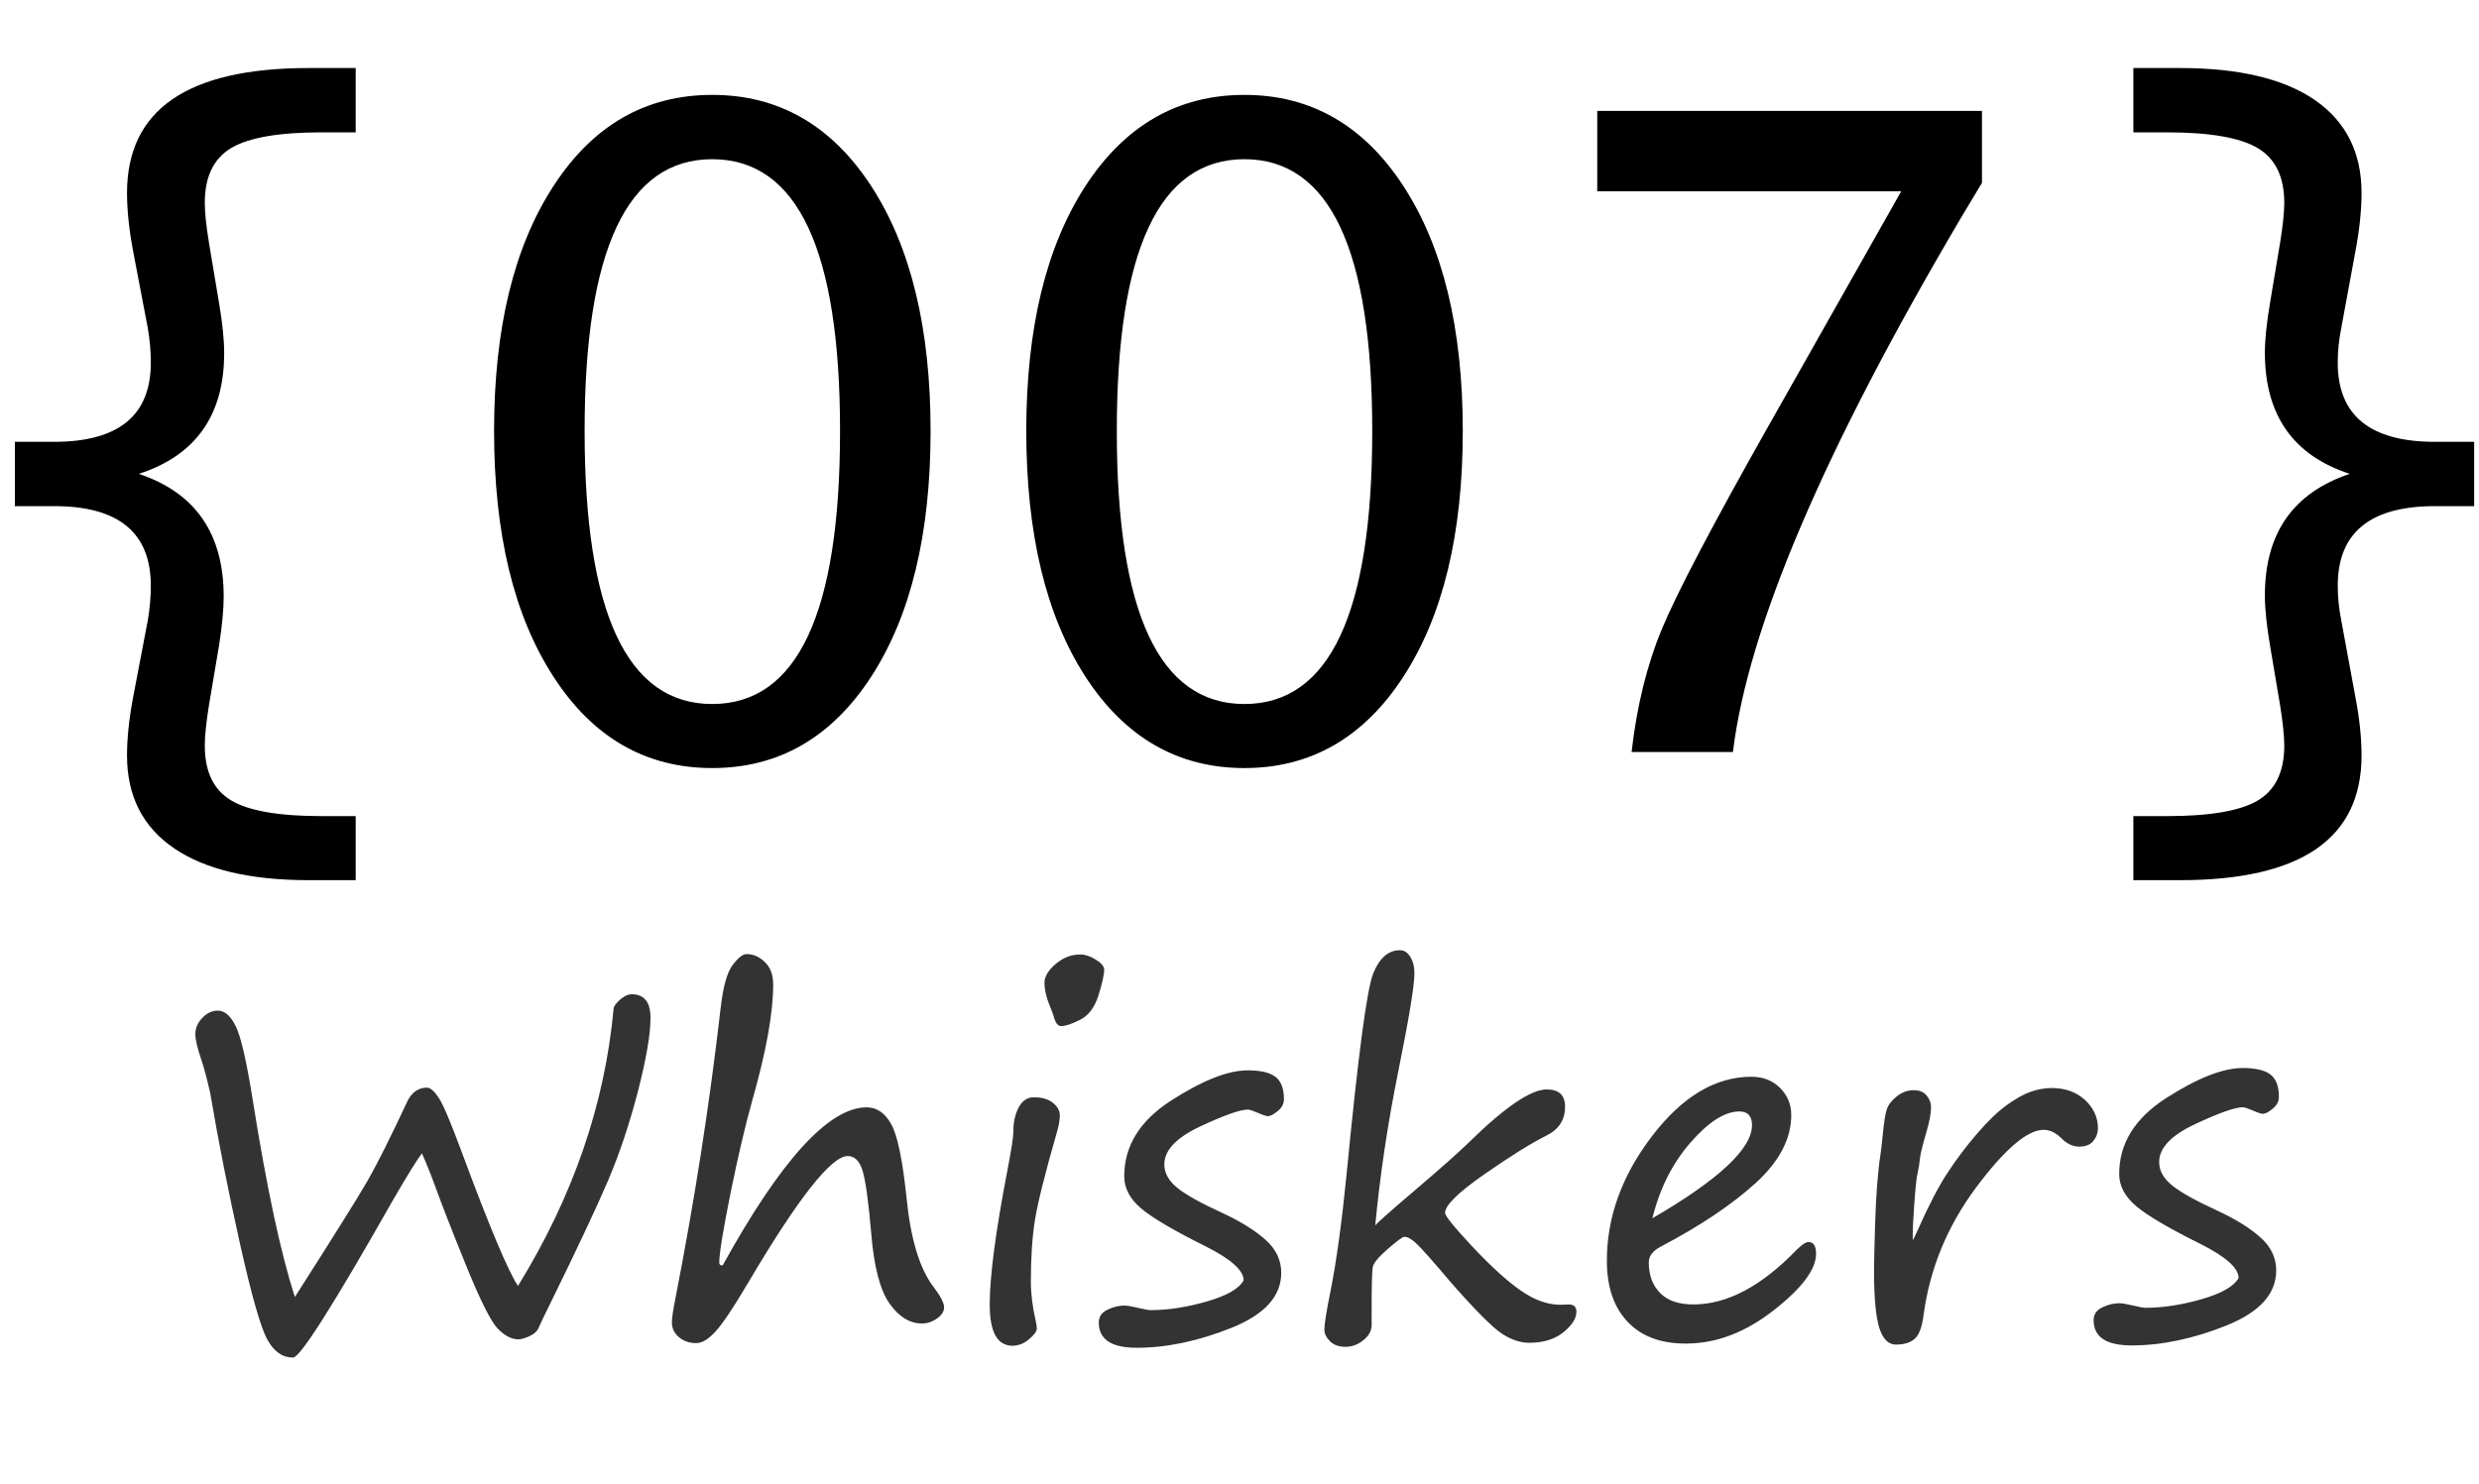
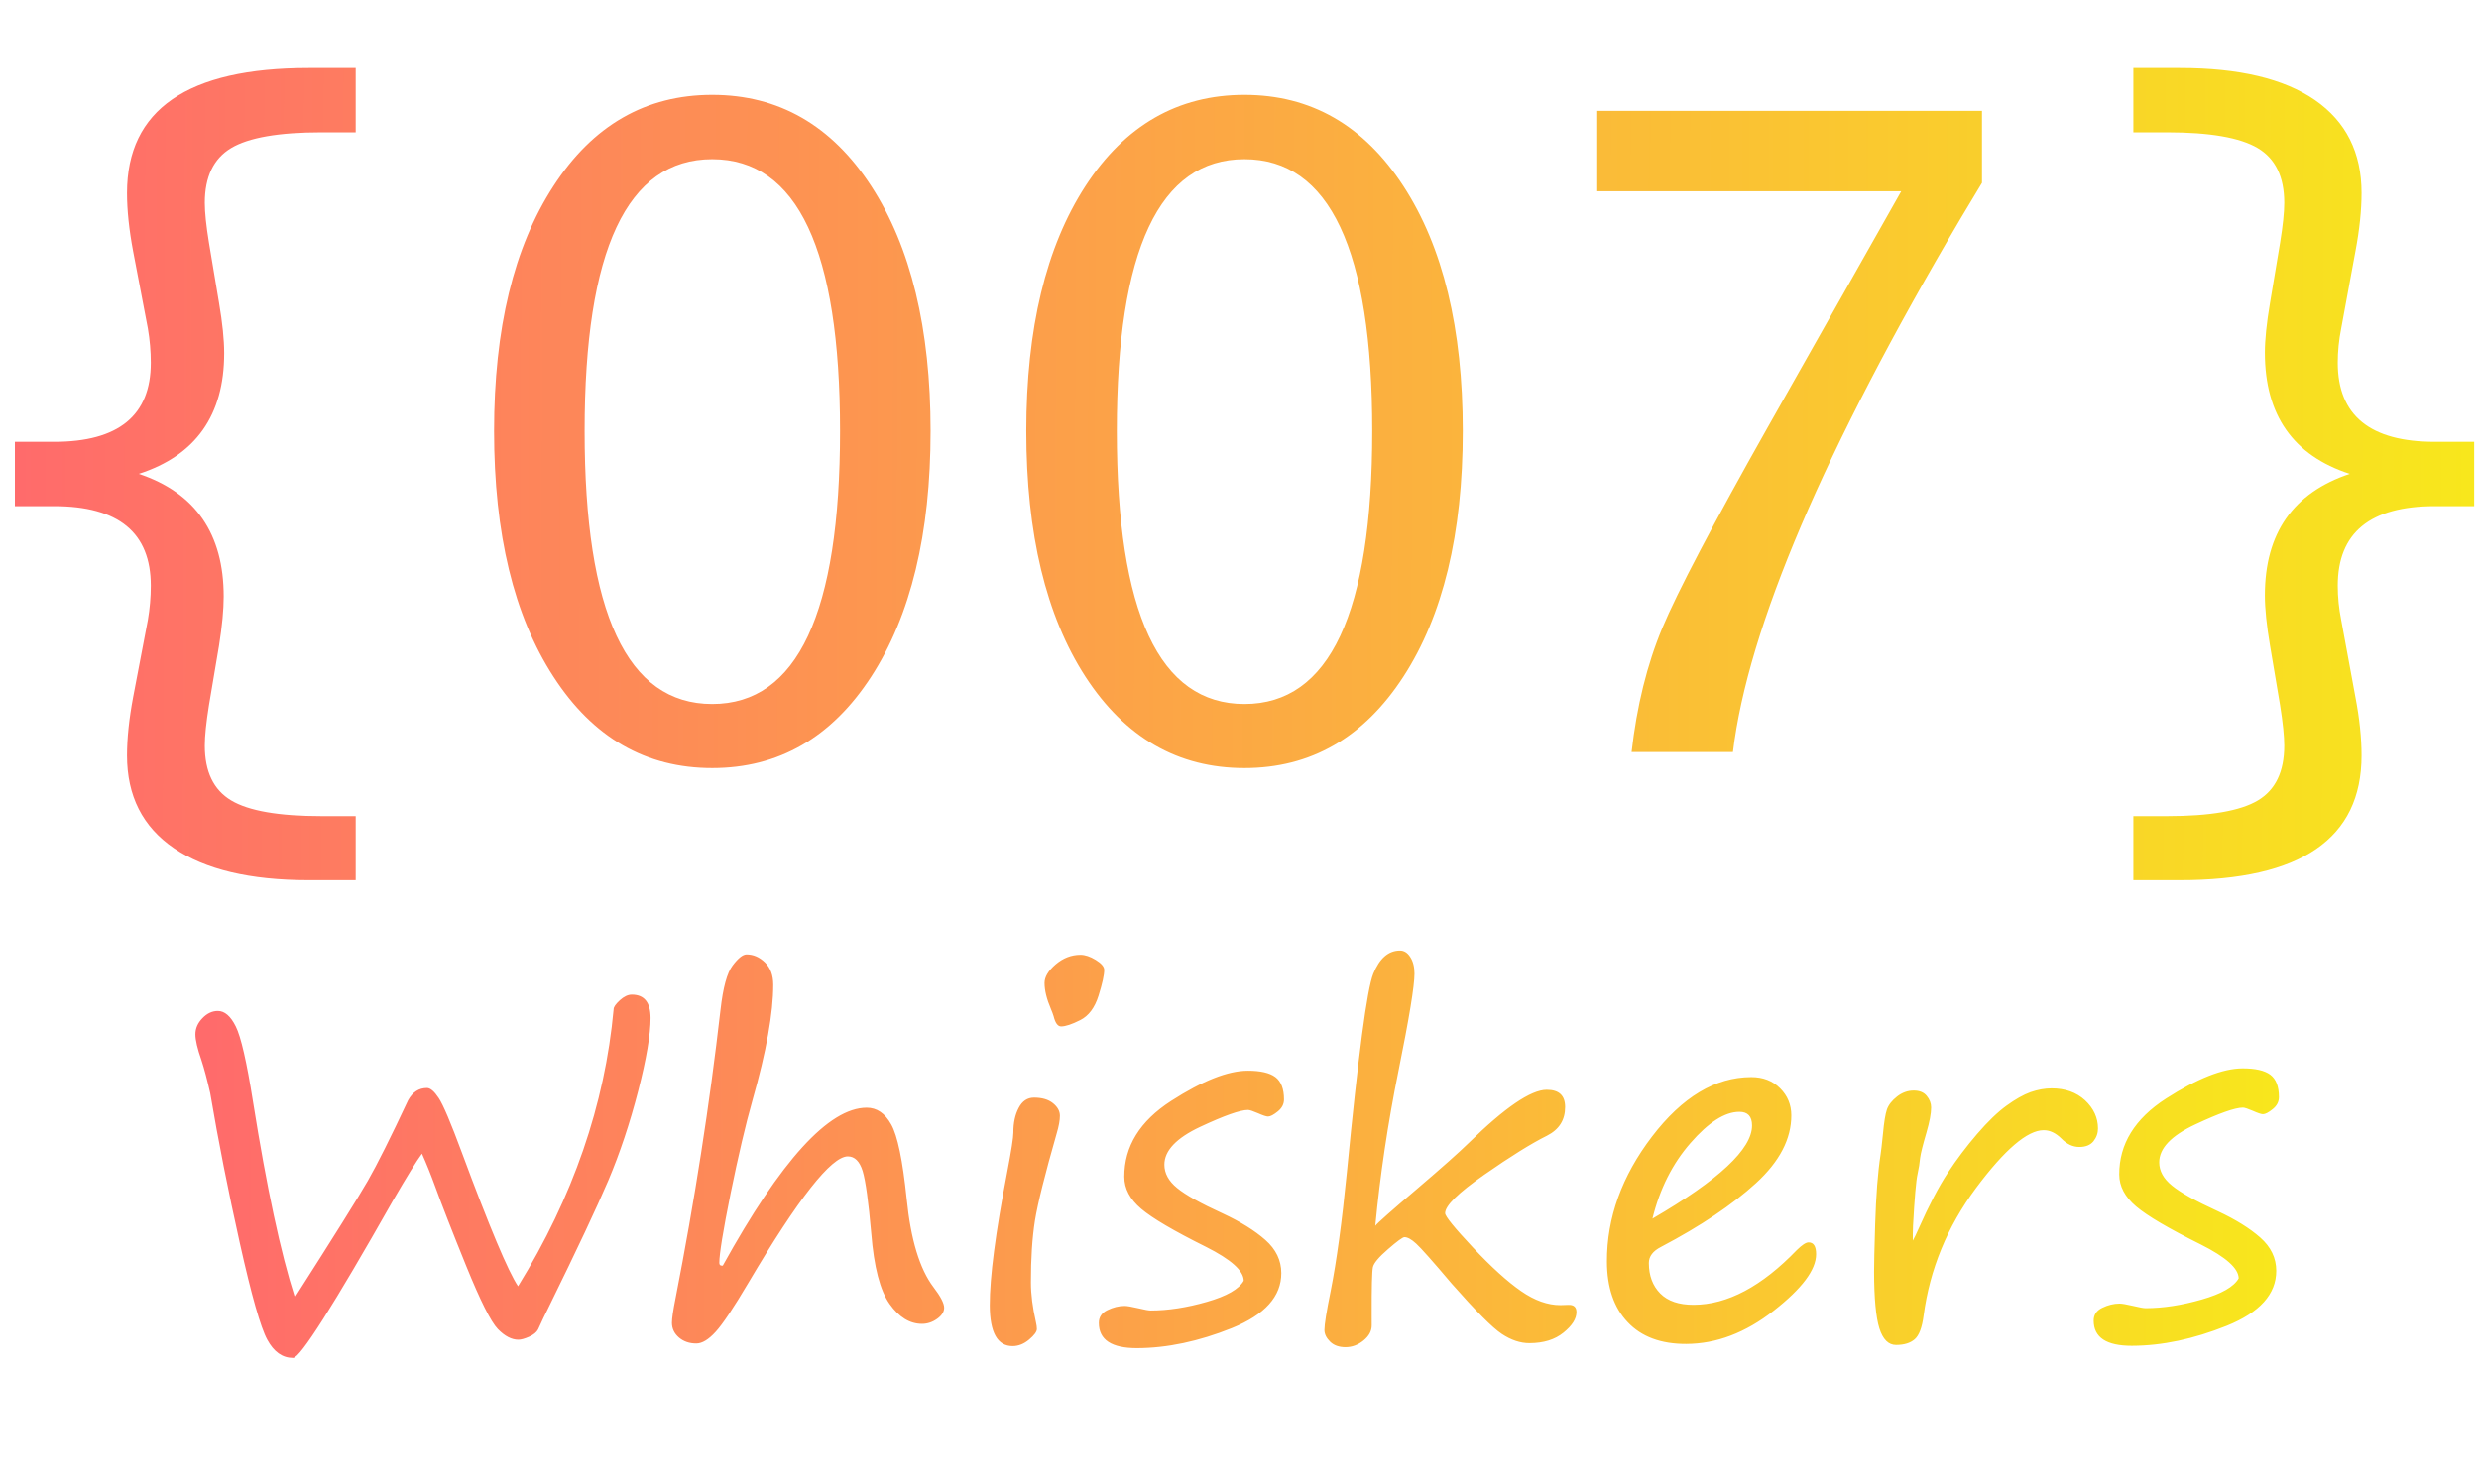
<svg xmlns="http://www.w3.org/2000/svg" version="1.1" width="269" height="161" viewBox="0 0 269 161">
-   <defs />
+   <defs>
+     <linearGradient id="gradient-1" />
+     <linearGradient id="gradient-2" />
+     <linearGradient gradientUnits="userSpaceOnUse" x1="-0.002" y1="-30.482" x2="-0.002" y2="5.494" id="gradient-0" gradientTransform="matrix(0.003669, -0.995505, 2.781376, 0.010167, 34.70084, -13.27108)">
+       <stop offset="0" style="stop-color: rgb(255, 107, 107);" />
+       <stop offset="1" style="stop-color: rgb(248, 231, 28);" />
+     </linearGradient>
+     <linearGradient gradientUnits="userSpaceOnUse" x1="232.908" y1="72.702" x2="232.908" y2="143.154" id="gradient-3" gradientTransform="matrix(-0.000669, 1.025552, -2.470947, -0.001702, 501.4043, -126.4218)">
+       <stop offset="0" style="stop-color: rgb(248, 231, 28);" />
+       <stop offset="1" style="stop-color: rgb(255, 107, 107);" />
+     </linearGradient>
+   </defs>
  <g transform="matrix(2.662494, 0, 0, 2.674499, 135.0588, 87.29878)" style="">
-     <path d="M -36.23 -29.88 L -36.23 -27.27 L -37.62 -27.27 Q -40.24 -27.27 -41.31 -26.63 Q -42.38 -25.99 -42.38 -24.41 Q -42.38 -23.83 -42.21 -22.79 L -41.8 -20.35 Q -41.59 -19.12 -41.59 -18.31 Q -41.59 -14.53 -45.07 -13.41 Q -41.61 -12.26 -41.61 -8.43 Q -41.61 -7.64 -41.8 -6.44 L -42.21 -4.02 Q -42.38 -2.96 -42.38 -2.38 Q -42.38 -0.8 -41.31 -0.16 Q -40.24 0.48 -37.62 0.48 L -36.23 0.48 L -36.23 3.08 L -38.15 3.08 Q -41.73 3.08 -43.64 1.78 Q -45.55 0.48 -45.55 -1.98 Q -45.55 -3.03 -45.3 -4.35 L -44.7 -7.48 Q -44.58 -8.18 -44.58 -8.87 Q -44.58 -12.1 -48.52 -12.1 L -50.12 -12.1 L -50.12 -14.71 L -48.52 -14.71 Q -44.58 -14.71 -44.58 -17.92 Q -44.58 -18.61 -44.7 -19.31 L -45.3 -22.44 Q -45.55 -23.76 -45.55 -24.81 Q -45.55 -29.88 -38.15 -29.88 Z M -21.7 -1.47 Q -25.76 -1.47 -28.17 -5.18 Q -30.59 -8.89 -30.59 -15.15 Q -30.59 -21.39 -28.17 -25.09 Q -25.76 -28.79 -21.7 -28.79 Q -17.64 -28.79 -15.22 -25.09 Q -12.8 -21.39 -12.8 -15.15 Q -12.8 -8.89 -15.22 -5.18 Q -17.64 -1.47 -21.7 -1.47 Z M -21.7 -4.07 Q -16.49 -4.07 -16.49 -15.15 Q -16.49 -26.18 -21.7 -26.18 Q -26.9 -26.18 -26.9 -15.15 Q -26.9 -4.07 -21.7 -4.07 Z M -0.01 -1.47 Q -4.07 -1.47 -6.49 -5.18 Q -8.9 -8.89 -8.9 -15.15 Q -8.9 -21.39 -6.49 -25.09 Q -4.07 -28.79 -0.01 -28.79 Q 4.05 -28.79 6.47 -25.09 Q 8.89 -21.39 8.89 -15.15 Q 8.89 -8.89 6.47 -5.18 Q 4.05 -1.47 -0.01 -1.47 Z M -0.01 -4.07 Q 5.2 -4.07 5.2 -15.15 Q 5.2 -26.18 -0.01 -26.18 Q -5.21 -26.18 -5.21 -15.15 Q -5.21 -4.07 -0.01 -4.07 Z M 15.77 -2.12 Q 16.09 -4.93 17.02 -7.15 Q 17.95 -9.36 21.33 -15.32 L 26.76 -24.88 L 14.37 -24.88 L 14.37 -28.14 L 30.05 -28.14 L 30.05 -25.22 L 29.2 -23.81 Q 20.82 -9.68 19.9 -2.12 Z M 36.22 3.08 L 36.22 0.48 L 37.59 0.48 Q 40.23 0.48 41.3 -0.16 Q 42.37 -0.8 42.37 -2.38 Q 42.37 -2.96 42.2 -4.02 L 41.79 -6.44 Q 41.58 -7.67 41.58 -8.48 Q 41.58 -12.26 45.04 -13.41 Q 41.58 -14.53 41.58 -18.33 Q 41.58 -19.12 41.79 -20.35 L 42.2 -22.79 Q 42.37 -23.83 42.37 -24.41 Q 42.37 -25.99 41.29 -26.63 Q 40.21 -27.27 37.59 -27.27 L 36.22 -27.27 L 36.22 -29.88 L 38.12 -29.88 Q 41.72 -29.88 43.62 -28.58 Q 45.52 -27.27 45.52 -24.81 Q 45.52 -23.76 45.27 -22.44 L 44.69 -19.31 Q 44.55 -18.61 44.55 -17.92 Q 44.55 -14.71 48.51 -14.71 L 50.11 -14.71 L 50.11 -12.1 L 48.51 -12.1 Q 44.55 -12.1 44.55 -8.87 Q 44.55 -8.18 44.69 -7.48 L 45.27 -4.35 Q 45.52 -3.05 45.52 -1.98 Q 45.52 3.08 38.12 3.08 Z" style="text-wrap-mode: nowrap;" />
-     <path d="M 165.32 107.52 Q 164.65 108.43 162.85 111.6 Q 155.38 125.04 154.49 125.04 Q 153.15 125.04 152.33 123.47 Q 151.5 121.91 150.05 115.17 Q 148.6 108.43 147.6 102.28 Q 147.22 100.54 146.87 99.44 Q 146.37 97.96 146.37 97.23 Q 146.37 96.46 146.96 95.84 Q 147.54 95.22 148.25 95.22 Q 149.11 95.22 149.75 96.55 Q 150.4 97.88 151.18 103.01 Q 152.88 114.14 154.65 119.84 Q 159.58 111.97 160.78 109.84 Q 161.98 107.7 164.17 102.93 Q 164.74 101.88 165.75 101.88 Q 166.18 101.88 166.73 102.74 Q 167.29 103.6 168.67 107.46 Q 172.1 117.02 173.34 118.93 Q 180.27 107.46 181.4 95.14 Q 181.4 94.87 181.92 94.38 Q 182.44 93.9 182.92 93.9 Q 184.49 93.9 184.49 95.91 Q 184.49 98 183.44 102.17 Q 182.38 106.34 180.92 109.86 Q 179.45 113.37 175.98 120.57 Q 175.41 121.73 175.01 122.64 Q 174.82 123.01 174.25 123.27 Q 173.69 123.52 173.36 123.52 Q 172.51 123.52 171.64 122.6 Q 170.77 121.67 169 117.17 Q 167.23 112.66 166.44 110.4 Q 165.89 108.84 165.32 107.52 Z M 190.49 117.2 Q 197.82 103.66 202.57 103.66 Q 203.84 103.66 204.62 105.1 Q 205.41 106.53 205.9 111.48 Q 206.4 116.74 208.13 119.09 Q 209.02 120.29 209.02 120.86 Q 209.02 121.38 208.43 121.81 Q 207.84 122.24 207.17 122.24 Q 205.63 122.24 204.45 120.52 Q 203.26 118.79 202.93 114.46 Q 202.59 110.36 202.22 109.1 Q 201.84 107.84 200.98 107.84 Q 198.91 107.84 192.64 118.66 Q 190.77 121.89 189.88 122.88 Q 188.99 123.88 188.26 123.88 Q 187.4 123.88 186.81 123.37 Q 186.22 122.85 186.22 122.1 Q 186.22 121.55 186.53 119.98 Q 188.95 107.46 190.35 95.22 Q 190.67 92.36 191.37 91.42 Q 192.07 90.47 192.54 90.47 Q 193.39 90.47 194.08 91.16 Q 194.77 91.85 194.77 93.07 Q 194.77 96.7 193 103.03 Q 192.13 106.16 191.16 110.99 Q 190.2 115.82 190.2 116.96 Q 190.2 117.2 190.41 117.2 Z M 218.87 96.72 Q 218.45 96.72 218.24 95.83 Q 218.16 95.56 218.02 95.22 Q 217.49 93.94 217.49 92.99 Q 217.49 92.21 218.42 91.39 Q 219.36 90.57 220.5 90.57 Q 221.08 90.57 221.78 91.01 Q 222.49 91.46 222.49 91.87 Q 222.49 92.52 222.01 94.08 Q 221.53 95.64 220.47 96.18 Q 219.42 96.72 218.87 96.72 Z M 216.29 118.73 Q 216.29 120.23 216.7 122.1 Q 216.78 122.46 216.78 122.7 Q 216.78 123.05 216.13 123.61 Q 215.48 124.17 214.75 124.17 Q 212.84 124.17 212.84 120.67 Q 212.84 117.04 214.33 109.2 Q 214.85 106.46 214.85 105.83 Q 214.85 104.58 215.3 103.71 Q 215.75 102.83 216.58 102.83 Q 217.59 102.83 218.17 103.31 Q 218.75 103.79 218.75 104.39 Q 218.75 104.98 218.47 105.94 Q 217 111.15 216.64 113.39 Q 216.29 115.64 216.29 118.73 Z M 234.11 118.6 Q 234.11 117.32 230.95 115.68 Q 226.95 113.63 225.54 112.4 Q 224.13 111.17 224.13 109.65 Q 224.13 105.73 228.07 103.14 Q 232 100.56 234.48 100.56 Q 236.08 100.56 236.8 101.11 Q 237.52 101.67 237.52 103.03 Q 237.52 103.64 236.99 104.07 Q 236.47 104.5 236.18 104.5 Q 235.96 104.5 235.33 104.21 Q 234.7 103.93 234.5 103.93 Q 233.52 103.93 230.5 105.37 Q 227.49 106.81 227.49 108.62 Q 227.49 109.73 228.55 110.62 Q 229.61 111.52 232.37 112.82 Q 234.6 113.89 235.93 115.1 Q 237.26 116.31 237.26 117.95 Q 237.26 120.96 233.1 122.67 Q 228.94 124.37 225.16 124.37 Q 221.97 124.37 221.97 122.2 Q 221.97 121.45 222.69 121.1 Q 223.41 120.74 224.13 120.74 Q 224.43 120.74 225.26 120.94 Q 226.07 121.14 226.32 121.14 Q 228.51 121.14 231.01 120.41 Q 233.52 119.68 234.11 118.6 Z M 245.14 113.91 Q 245.39 113.57 248.66 110.73 Q 251.76 108.03 252.98 106.81 Q 257.53 102.26 259.52 102.26 Q 261.06 102.26 261.06 103.74 Q 261.06 105.41 259.54 106.2 Q 257.57 107.2 254.28 109.54 Q 250.99 111.88 250.99 112.84 Q 250.99 113.24 253.31 115.79 Q 255.64 118.34 257.34 119.55 Q 259.03 120.76 260.63 120.76 L 261.28 120.74 Q 261.97 120.71 261.97 121.36 Q 261.97 122.22 260.88 123.12 Q 259.8 124.02 258.03 124.02 Q 256.88 124.02 255.71 123.22 Q 254.54 122.42 251.54 118.91 Q 249.16 116.01 248.56 115.45 Q 247.97 114.89 247.58 114.89 Q 247.36 114.89 246.2 115.92 Q 245.04 116.94 244.93 117.47 Q 244.82 118.01 244.82 121.53 L 244.82 122.46 Q 244.82 123.19 244.13 123.76 Q 243.44 124.33 242.63 124.33 Q 241.8 124.33 241.33 123.85 Q 240.86 123.37 240.86 122.85 Q 240.86 122.14 241.39 119.5 Q 242.14 115.7 242.77 109.31 Q 244.23 94.24 245.02 92.26 Q 245.81 90.27 247.26 90.27 Q 247.78 90.27 248.12 90.83 Q 248.47 91.38 248.47 92.25 Q 248.47 93.82 247.11 100.62 Q 245.75 107.44 245.14 113.91 Z M 282.05 116.43 Q 282.05 118.44 278.49 121.28 Q 274.94 124.12 271.15 124.12 Q 267.98 124.12 266.26 122.24 Q 264.53 120.37 264.53 117.02 Q 264.53 111.38 268.33 106.3 Q 272.14 101.21 276.65 101.21 Q 278.13 101.21 279.07 102.18 Q 280 103.14 280 104.5 Q 280 107.54 277.03 110.32 Q 274.05 113.1 269.06 115.78 Q 268.04 116.31 268.04 117.16 Q 268.04 118.79 268.99 119.78 Q 269.93 120.76 271.78 120.76 Q 276.02 120.76 280.44 116.07 Q 281.09 115.42 281.42 115.42 Q 282.05 115.42 282.05 116.43 Z M 268.35 113.35 Q 276.71 108.39 276.71 105.37 Q 276.71 104.19 275.65 104.19 Q 273.83 104.19 271.56 106.85 Q 269.28 109.51 268.35 113.35 Z M 290.15 115.29 Q 290.35 114.93 290.62 114.3 Q 291.96 111.23 293.09 109.48 Q 294.21 107.74 295.56 106.14 Q 296.91 104.54 298.02 103.72 Q 299.14 102.89 300.04 102.56 Q 300.95 102.24 301.8 102.24 Q 303.51 102.24 304.6 103.27 Q 305.68 104.31 305.68 105.69 Q 305.68 106.3 305.3 106.79 Q 304.91 107.28 304.12 107.28 Q 303.3 107.28 302.61 106.55 Q 301.9 105.83 301.13 105.83 Q 299.08 105.83 295.45 110.79 Q 291.83 115.76 291.04 121.73 Q 290.84 123.27 290.29 123.76 Q 289.74 124.25 288.73 124.25 Q 287.77 124.25 287.33 122.81 Q 286.9 121.38 286.9 117.97 Q 286.9 117.04 287 113.89 Q 287.12 110.16 287.47 107.87 Q 287.53 107.5 287.67 106.12 Q 287.81 104.6 288.01 104.01 Q 288.22 103.42 288.86 102.91 Q 289.5 102.4 290.25 102.4 Q 290.98 102.4 291.34 102.86 Q 291.71 103.32 291.71 103.85 Q 291.71 104.62 291.31 106.02 Q 290.86 107.58 290.78 108.17 Q 290.72 108.84 290.56 109.57 Q 290.37 110.42 290.17 114.02 L 290.15 114.75 Z M 317.43 118.6 Q 317.43 117.32 314.27 115.68 Q 310.27 113.63 308.86 112.4 Q 307.45 111.17 307.45 109.65 Q 307.45 105.73 311.38 103.14 Q 315.32 100.56 317.8 100.56 Q 319.4 100.56 320.12 101.11 Q 320.84 101.67 320.84 103.03 Q 320.84 103.64 320.31 104.07 Q 319.79 104.5 319.5 104.5 Q 319.28 104.5 318.65 104.21 Q 318.02 103.93 317.82 103.93 Q 316.83 103.93 313.82 105.37 Q 310.8 106.81 310.8 108.62 Q 310.8 109.73 311.87 110.62 Q 312.93 111.52 315.69 112.82 Q 317.92 113.89 319.25 115.1 Q 320.58 116.31 320.58 117.95 Q 320.58 120.96 316.42 122.67 Q 312.26 124.37 308.48 124.37 Q 305.28 124.37 305.28 122.2 Q 305.28 121.45 306 121.1 Q 306.72 120.74 307.45 120.74 Q 307.75 120.74 308.58 120.94 Q 309.38 121.14 309.64 121.14 Q 311.83 121.14 314.33 120.41 Q 316.83 119.68 317.43 118.6 Z" transform="matrix(0.486675, -0.001139, 0.001115, 0.472419, -114.1082, -36.44104)" style="fill: rgb(51, 51, 51); line-height: 64.583px; text-wrap-mode: nowrap;" />
-     <path transform="matrix(0.486675, -0.001139, 0.001115, 0.472419, -114.1082, -36.44104)" style="fill: rgb(51, 51, 51); line-height: 64.583px; text-wrap-mode: nowrap;" />
+     <path d="M -36.23 -29.88 L -36.23 -27.27 L -37.62 -27.27 Q -40.24 -27.27 -41.31 -26.63 Q -42.38 -25.99 -42.38 -24.41 Q -42.38 -23.83 -42.21 -22.79 L -41.8 -20.35 Q -41.59 -19.12 -41.59 -18.31 Q -41.59 -14.53 -45.07 -13.41 Q -41.61 -12.26 -41.61 -8.43 Q -41.61 -7.64 -41.8 -6.44 L -42.21 -4.02 Q -42.38 -2.96 -42.38 -2.38 Q -42.38 -0.8 -41.31 -0.16 Q -40.24 0.48 -37.62 0.48 L -36.23 0.48 L -36.23 3.08 L -38.15 3.08 Q -41.73 3.08 -43.64 1.78 Q -45.55 0.48 -45.55 -1.98 Q -45.55 -3.03 -45.3 -4.35 L -44.7 -7.48 Q -44.58 -8.18 -44.58 -8.87 Q -44.58 -12.1 -48.52 -12.1 L -50.12 -12.1 L -50.12 -14.71 L -48.52 -14.71 Q -44.58 -14.71 -44.58 -17.92 Q -44.58 -18.61 -44.7 -19.31 L -45.3 -22.44 Q -45.55 -23.76 -45.55 -24.81 Q -45.55 -29.88 -38.15 -29.88 Z M -21.7 -1.47 Q -25.76 -1.47 -28.17 -5.18 Q -30.59 -8.89 -30.59 -15.15 Q -30.59 -21.39 -28.17 -25.09 Q -25.76 -28.79 -21.7 -28.79 Q -17.64 -28.79 -15.22 -25.09 Q -12.8 -21.39 -12.8 -15.15 Q -12.8 -8.89 -15.22 -5.18 Q -17.64 -1.47 -21.7 -1.47 Z M -21.7 -4.07 Q -16.49 -4.07 -16.49 -15.15 Q -16.49 -26.18 -21.7 -26.18 Q -26.9 -26.18 -26.9 -15.15 Q -26.9 -4.07 -21.7 -4.07 Z M -0.01 -1.47 Q -4.07 -1.47 -6.49 -5.18 Q -8.9 -8.89 -8.9 -15.15 Q -8.9 -21.39 -6.49 -25.09 Q -4.07 -28.79 -0.01 -28.79 Q 4.05 -28.79 6.47 -25.09 Q 8.89 -21.39 8.89 -15.15 Q 8.89 -8.89 6.47 -5.18 Q 4.05 -1.47 -0.01 -1.47 Z M -0.01 -4.07 Q 5.2 -4.07 5.2 -15.15 Q 5.2 -26.18 -0.01 -26.18 Q -5.21 -26.18 -5.21 -15.15 Q -5.21 -4.07 -0.01 -4.07 Z M 15.77 -2.12 Q 16.09 -4.93 17.02 -7.15 Q 17.95 -9.36 21.33 -15.32 L 26.76 -24.88 L 14.37 -24.88 L 14.37 -28.14 L 30.05 -28.14 L 30.05 -25.22 L 29.2 -23.81 Q 20.82 -9.68 19.9 -2.12 Z M 36.22 3.08 L 36.22 0.48 L 37.59 0.48 Q 40.23 0.48 41.3 -0.16 Q 42.37 -0.8 42.37 -2.38 Q 42.37 -2.96 42.2 -4.02 L 41.79 -6.44 Q 41.58 -7.67 41.58 -8.48 Q 41.58 -12.26 45.04 -13.41 Q 41.58 -14.53 41.58 -18.33 Q 41.58 -19.12 41.79 -20.35 L 42.2 -22.79 Q 42.37 -23.83 42.37 -24.41 Q 42.37 -25.99 41.29 -26.63 Q 40.21 -27.27 37.59 -27.27 L 36.22 -27.27 L 36.22 -29.88 L 38.12 -29.88 Q 41.72 -29.88 43.62 -28.58 Q 45.52 -27.27 45.52 -24.81 Q 45.52 -23.76 45.27 -22.44 L 44.69 -19.31 Q 44.55 -18.61 44.55 -17.92 Q 44.55 -14.71 48.51 -14.71 L 50.11 -14.71 L 50.11 -12.1 L 48.51 -12.1 Q 44.55 -12.1 44.55 -8.87 Q 44.55 -8.18 44.69 -7.48 L 45.27 -4.35 Q 45.52 -3.05 45.52 -1.98 Q 45.52 3.08 38.12 3.08 Z" style="fill: url(&quot;#gradient-0&quot;); paint-order: fill; text-wrap-mode: nowrap;" />
+     <path d="M 165.32 107.52 Q 164.65 108.43 162.85 111.6 Q 155.38 125.04 154.49 125.04 Q 153.15 125.04 152.33 123.47 Q 151.5 121.91 150.05 115.17 Q 148.6 108.43 147.6 102.28 Q 147.22 100.54 146.87 99.44 Q 146.37 97.96 146.37 97.23 Q 146.37 96.46 146.96 95.84 Q 147.54 95.22 148.25 95.22 Q 149.11 95.22 149.75 96.55 Q 150.4 97.88 151.18 103.01 Q 152.88 114.14 154.65 119.84 Q 159.58 111.97 160.78 109.84 Q 161.98 107.7 164.17 102.93 Q 164.74 101.88 165.75 101.88 Q 166.18 101.88 166.73 102.74 Q 167.29 103.6 168.67 107.46 Q 172.1 117.02 173.34 118.93 Q 180.27 107.46 181.4 95.14 Q 181.4 94.87 181.92 94.38 Q 182.44 93.9 182.92 93.9 Q 184.49 93.9 184.49 95.91 Q 184.49 98 183.44 102.17 Q 182.38 106.34 180.92 109.86 Q 179.45 113.37 175.98 120.57 Q 175.41 121.73 175.01 122.64 Q 174.82 123.01 174.25 123.27 Q 173.69 123.52 173.36 123.52 Q 172.51 123.52 171.64 122.6 Q 170.77 121.67 169 117.17 Q 167.23 112.66 166.44 110.4 Q 165.89 108.84 165.32 107.52 Z M 190.49 117.2 Q 197.82 103.66 202.57 103.66 Q 203.84 103.66 204.62 105.1 Q 205.41 106.53 205.9 111.48 Q 206.4 116.74 208.13 119.09 Q 209.02 120.29 209.02 120.86 Q 209.02 121.38 208.43 121.81 Q 207.84 122.24 207.17 122.24 Q 205.63 122.24 204.45 120.52 Q 203.26 118.79 202.93 114.46 Q 202.59 110.36 202.22 109.1 Q 201.84 107.84 200.98 107.84 Q 198.91 107.84 192.64 118.66 Q 190.77 121.89 189.88 122.88 Q 188.99 123.88 188.26 123.88 Q 187.4 123.88 186.81 123.37 Q 186.22 122.85 186.22 122.1 Q 186.22 121.55 186.53 119.98 Q 188.95 107.46 190.35 95.22 Q 190.67 92.36 191.37 91.42 Q 192.07 90.47 192.54 90.47 Q 193.39 90.47 194.08 91.16 Q 194.77 91.85 194.77 93.07 Q 194.77 96.7 193 103.03 Q 192.13 106.16 191.16 110.99 Q 190.2 115.82 190.2 116.96 Q 190.2 117.2 190.41 117.2 Z M 218.87 96.72 Q 218.45 96.72 218.24 95.83 Q 218.16 95.56 218.02 95.22 Q 217.49 93.94 217.49 92.99 Q 217.49 92.21 218.42 91.39 Q 219.36 90.57 220.5 90.57 Q 221.08 90.57 221.78 91.01 Q 222.49 91.46 222.49 91.87 Q 222.49 92.52 222.01 94.08 Q 221.53 95.64 220.47 96.18 Q 219.42 96.72 218.87 96.72 Z M 216.29 118.73 Q 216.29 120.23 216.7 122.1 Q 216.78 122.46 216.78 122.7 Q 216.78 123.05 216.13 123.61 Q 215.48 124.17 214.75 124.17 Q 212.84 124.17 212.84 120.67 Q 212.84 117.04 214.33 109.2 Q 214.85 106.46 214.85 105.83 Q 214.85 104.58 215.3 103.71 Q 215.75 102.83 216.58 102.83 Q 217.59 102.83 218.17 103.31 Q 218.75 103.79 218.75 104.39 Q 218.75 104.98 218.47 105.94 Q 217 111.15 216.64 113.39 Q 216.29 115.64 216.29 118.73 Z M 234.11 118.6 Q 234.11 117.32 230.95 115.68 Q 226.95 113.63 225.54 112.4 Q 224.13 111.17 224.13 109.65 Q 224.13 105.73 228.07 103.14 Q 232 100.56 234.48 100.56 Q 236.08 100.56 236.8 101.11 Q 237.52 101.67 237.52 103.03 Q 237.52 103.64 236.99 104.07 Q 236.47 104.5 236.18 104.5 Q 235.96 104.5 235.33 104.21 Q 234.7 103.93 234.5 103.93 Q 233.52 103.93 230.5 105.37 Q 227.49 106.81 227.49 108.62 Q 227.49 109.73 228.55 110.62 Q 229.61 111.52 232.37 112.82 Q 234.6 113.89 235.93 115.1 Q 237.26 116.31 237.26 117.95 Q 237.26 120.96 233.1 122.67 Q 228.94 124.37 225.16 124.37 Q 221.97 124.37 221.97 122.2 Q 221.97 121.45 222.69 121.1 Q 223.41 120.74 224.13 120.74 Q 224.43 120.74 225.26 120.94 Q 226.07 121.14 226.32 121.14 Q 228.51 121.14 231.01 120.41 Q 233.52 119.68 234.11 118.6 Z M 245.14 113.91 Q 245.39 113.57 248.66 110.73 Q 251.76 108.03 252.98 106.81 Q 257.53 102.26 259.52 102.26 Q 261.06 102.26 261.06 103.74 Q 261.06 105.41 259.54 106.2 Q 257.57 107.2 254.28 109.54 Q 250.99 111.88 250.99 112.84 Q 250.99 113.24 253.31 115.79 Q 255.64 118.34 257.34 119.55 Q 259.03 120.76 260.63 120.76 L 261.28 120.74 Q 261.97 120.71 261.97 121.36 Q 261.97 122.22 260.88 123.12 Q 259.8 124.02 258.03 124.02 Q 256.88 124.02 255.71 123.22 Q 254.54 122.42 251.54 118.91 Q 249.16 116.01 248.56 115.45 Q 247.97 114.89 247.58 114.89 Q 247.36 114.89 246.2 115.92 Q 245.04 116.94 244.93 117.47 Q 244.82 118.01 244.82 121.53 L 244.82 122.46 Q 244.82 123.19 244.13 123.76 Q 243.44 124.33 242.63 124.33 Q 241.8 124.33 241.33 123.85 Q 240.86 123.37 240.86 122.85 Q 240.86 122.14 241.39 119.5 Q 242.14 115.7 242.77 109.31 Q 244.23 94.24 245.02 92.26 Q 245.81 90.27 247.26 90.27 Q 247.78 90.27 248.12 90.83 Q 248.47 91.38 248.47 92.25 Q 248.47 93.82 247.11 100.62 Q 245.75 107.44 245.14 113.91 Z M 282.05 116.43 Q 282.05 118.44 278.49 121.28 Q 274.94 124.12 271.15 124.12 Q 267.98 124.12 266.26 122.24 Q 264.53 120.37 264.53 117.02 Q 264.53 111.38 268.33 106.3 Q 272.14 101.21 276.65 101.21 Q 278.13 101.21 279.07 102.18 Q 280 103.14 280 104.5 Q 280 107.54 277.03 110.32 Q 274.05 113.1 269.06 115.78 Q 268.04 116.31 268.04 117.16 Q 268.04 118.79 268.99 119.78 Q 269.93 120.76 271.78 120.76 Q 276.02 120.76 280.44 116.07 Q 281.09 115.42 281.42 115.42 Q 282.05 115.42 282.05 116.43 Z M 268.35 113.35 Q 276.71 108.39 276.71 105.37 Q 276.71 104.19 275.65 104.19 Q 273.83 104.19 271.56 106.85 Q 269.28 109.51 268.35 113.35 Z M 290.15 115.29 Q 290.35 114.93 290.62 114.3 Q 291.96 111.23 293.09 109.48 Q 294.21 107.74 295.56 106.14 Q 296.91 104.54 298.02 103.72 Q 299.14 102.89 300.04 102.56 Q 300.95 102.24 301.8 102.24 Q 303.51 102.24 304.6 103.27 Q 305.68 104.31 305.68 105.69 Q 305.68 106.3 305.3 106.79 Q 304.91 107.28 304.12 107.28 Q 303.3 107.28 302.61 106.55 Q 301.9 105.83 301.13 105.83 Q 299.08 105.83 295.45 110.79 Q 291.83 115.76 291.04 121.73 Q 290.84 123.27 290.29 123.76 Q 289.74 124.25 288.73 124.25 Q 287.77 124.25 287.33 122.81 Q 286.9 121.38 286.9 117.97 Q 286.9 117.04 287 113.89 Q 287.12 110.16 287.47 107.87 Q 287.53 107.5 287.67 106.12 Q 287.81 104.6 288.01 104.01 Q 288.22 103.42 288.86 102.91 Q 289.5 102.4 290.25 102.4 Q 290.98 102.4 291.34 102.86 Q 291.71 103.32 291.71 103.85 Q 291.71 104.62 291.31 106.02 Q 290.86 107.58 290.78 108.17 Q 290.72 108.84 290.56 109.57 Q 290.37 110.42 290.17 114.02 L 290.15 114.75 Z M 317.43 118.6 Q 317.43 117.32 314.27 115.68 Q 310.27 113.63 308.86 112.4 Q 307.45 111.17 307.45 109.65 Q 307.45 105.73 311.38 103.14 Q 315.32 100.56 317.8 100.56 Q 319.4 100.56 320.12 101.11 Q 320.84 101.67 320.84 103.03 Q 320.84 103.64 320.31 104.07 Q 319.79 104.5 319.5 104.5 Q 319.28 104.5 318.65 104.21 Q 318.02 103.93 317.82 103.93 Q 316.83 103.93 313.82 105.37 Q 310.8 106.81 310.8 108.62 Q 310.8 109.73 311.87 110.62 Q 312.93 111.52 315.69 112.82 Q 317.92 113.89 319.25 115.1 Q 320.58 116.31 320.58 117.95 Q 320.58 120.96 316.42 122.67 Q 312.26 124.37 308.48 124.37 Q 305.28 124.37 305.28 122.2 Q 305.28 121.45 306 121.1 Q 306.72 120.74 307.45 120.74 Q 307.75 120.74 308.58 120.94 Q 309.38 121.14 309.64 121.14 Q 311.83 121.14 314.33 120.41 Q 316.83 119.68 317.43 118.6 Z" transform="matrix(0.486675, -0.001139, 0.001115, 0.472419, -114.106, -36.42636)" style="fill: url(&quot;#gradient-3&quot;); line-height: 64.583px; text-wrap-mode: nowrap;" />
+     <path transform="matrix(0.486675, -0.001139, 0.001115, 0.472419, -114.106, -36.42636)" style="fill: url(&quot;#gradient-3&quot;); line-height: 64.583px; text-wrap-mode: nowrap;" />
  </g>
</svg>
